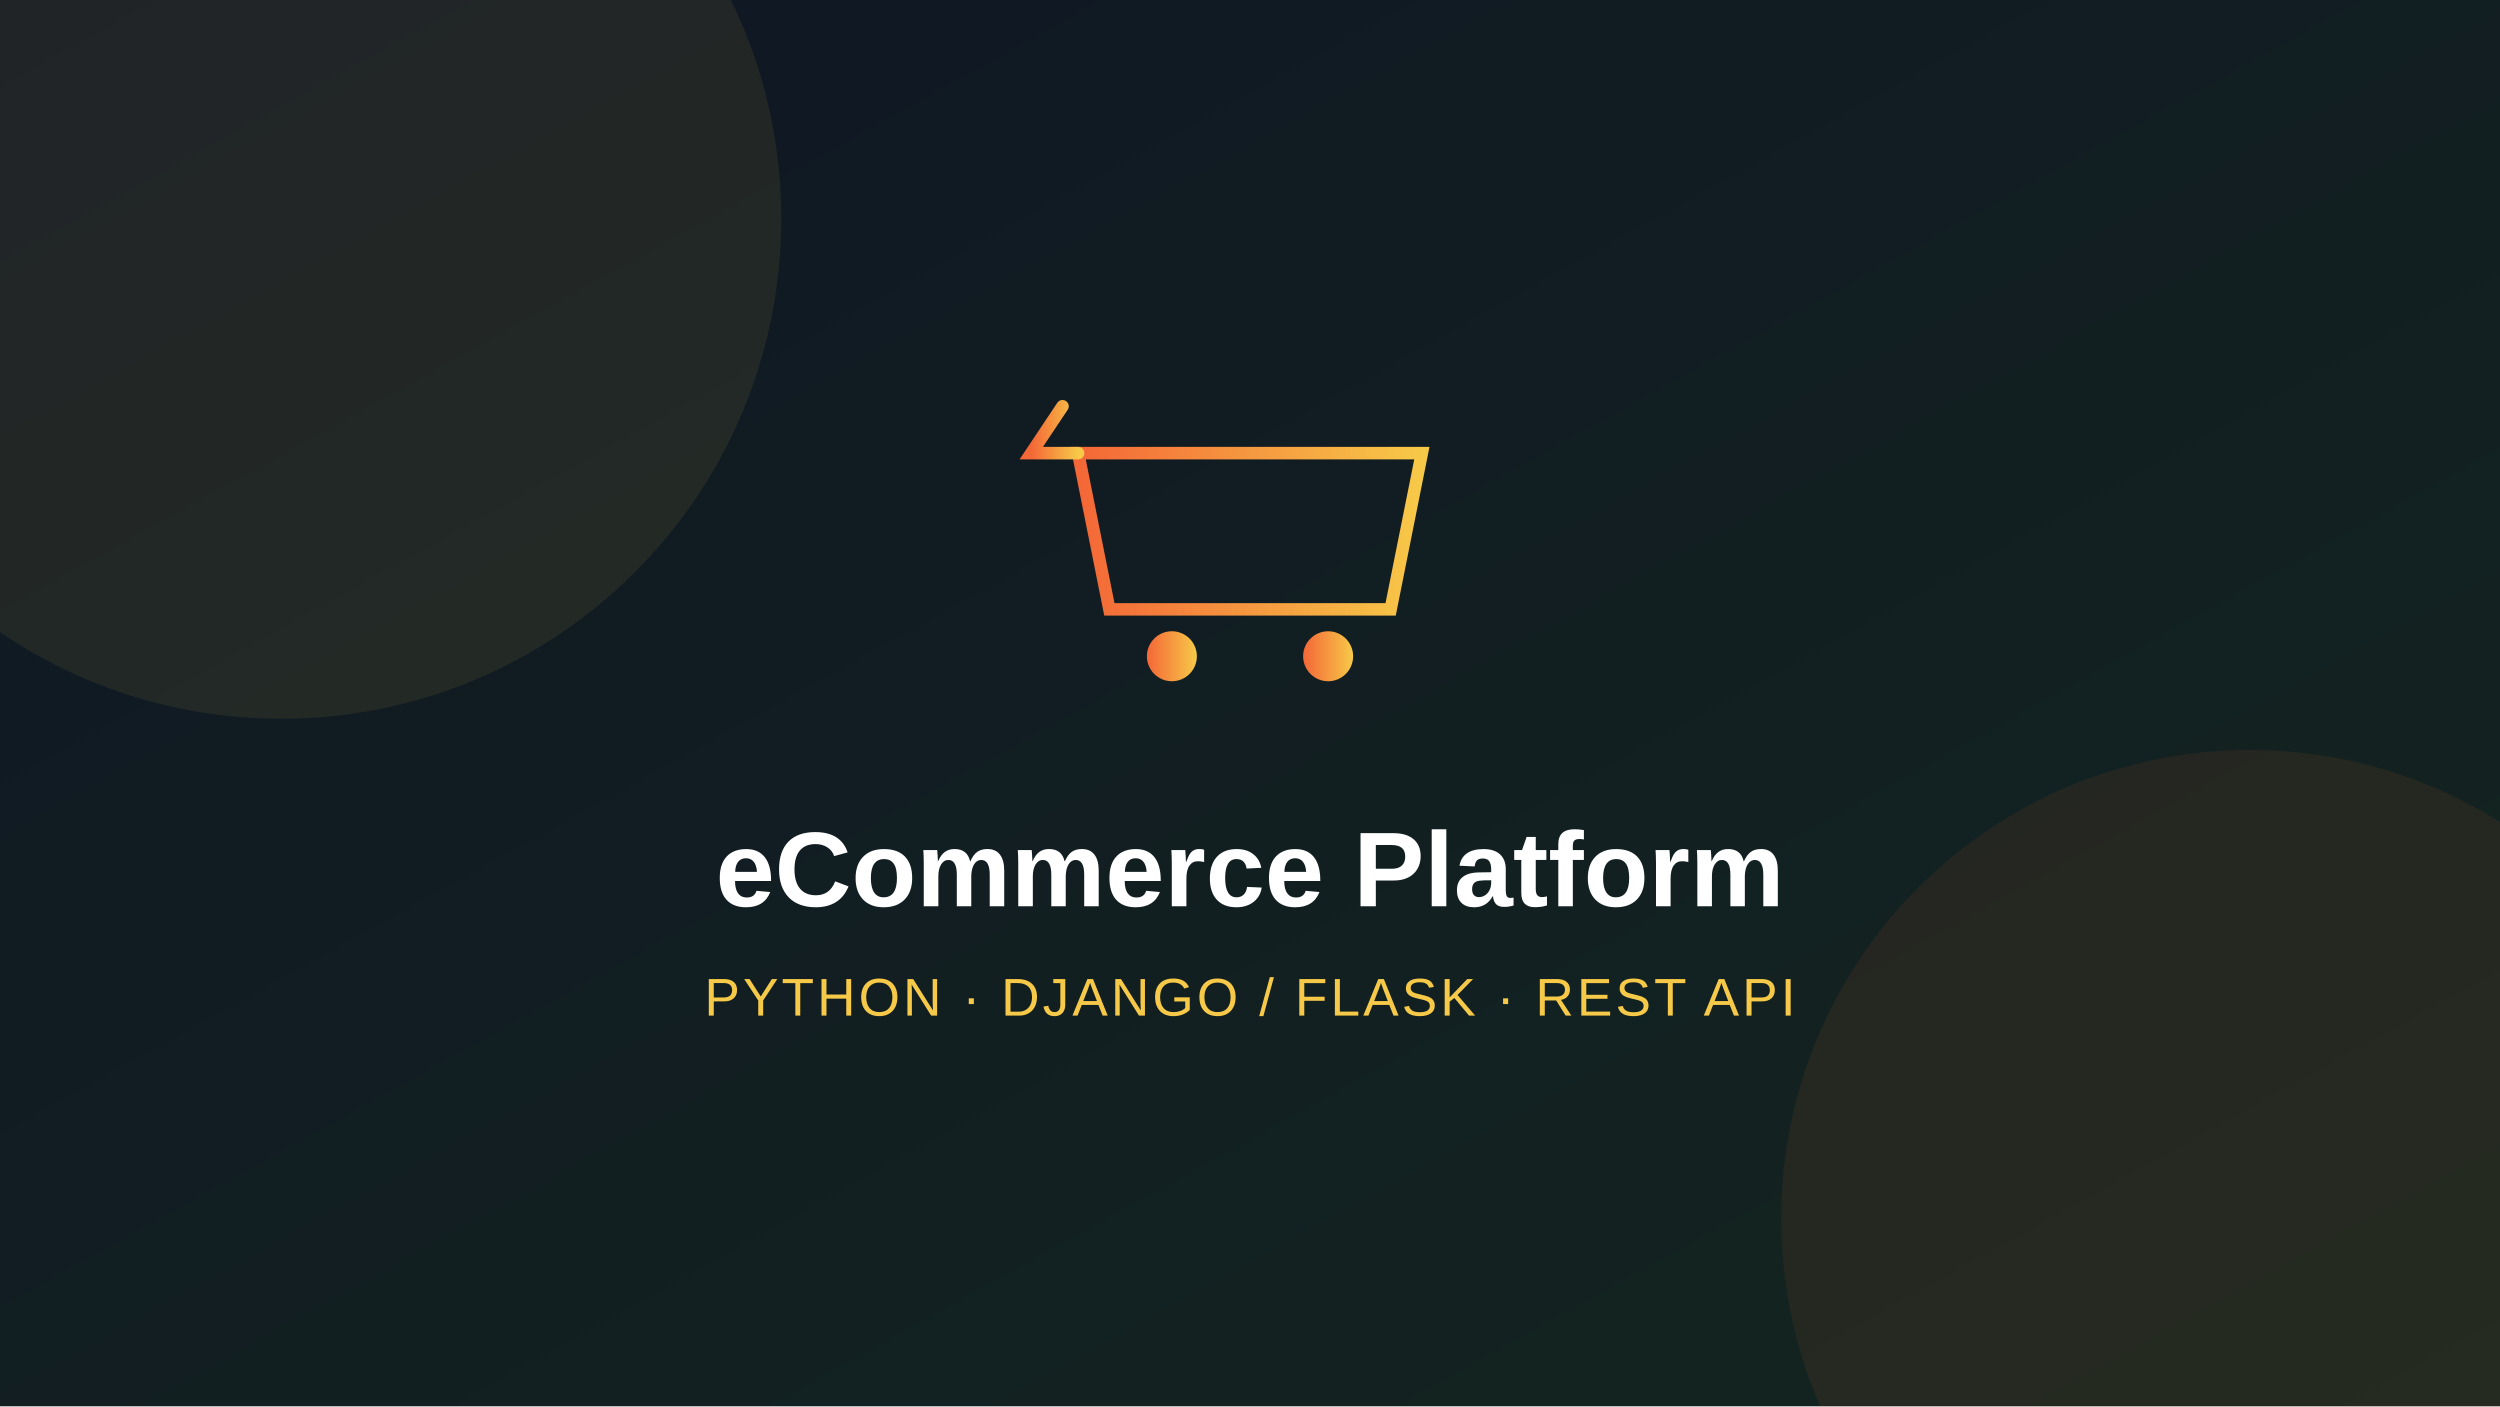
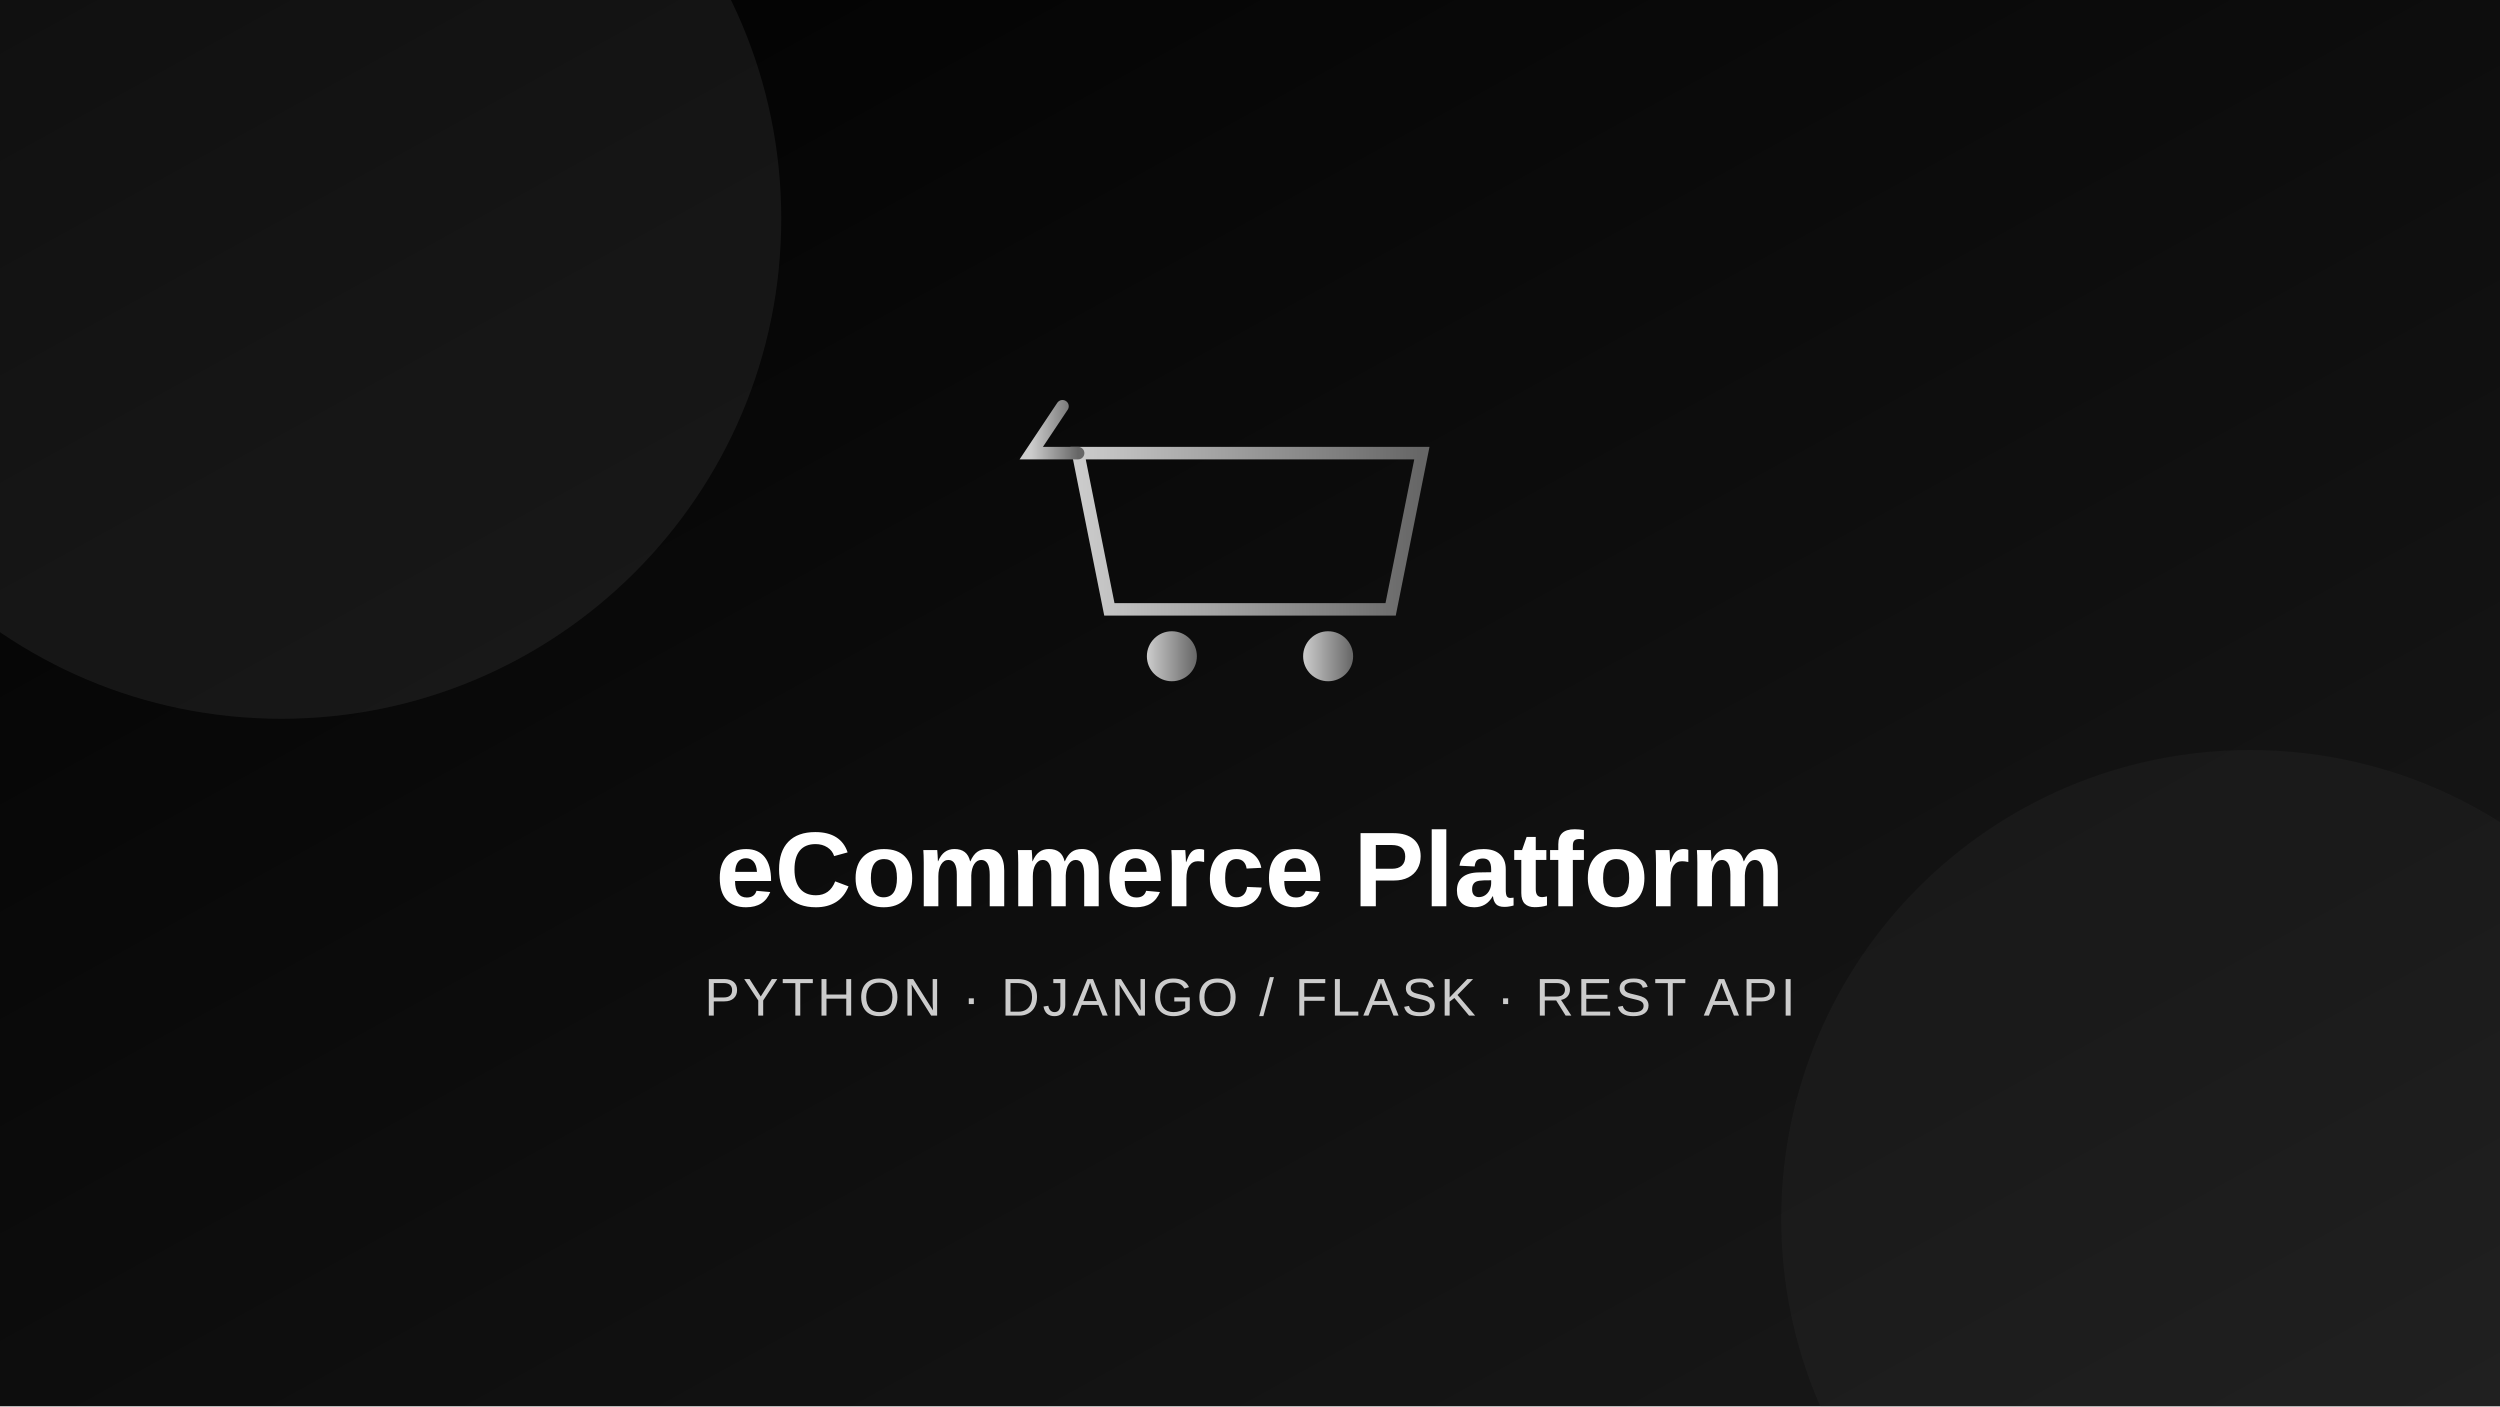
<svg xmlns="http://www.w3.org/2000/svg" width="800" height="450" viewBox="0 0 800 450">
  <defs>
    <linearGradient id="bg2" x1="0%" y1="0%" x2="100%" y2="100%">
-       <stop offset="0%" stop-color="#0F1624" />
-       <stop offset="100%" stop-color="#14261F" />
+       <stop offset="0%" stop-color="#000000" />
+       <stop offset="100%" stop-color="#1A1A1A" />
    </linearGradient>
    <linearGradient id="accent2" x1="0%" y1="0%" x2="100%" y2="0%">
-       <stop offset="0%" stop-color="#F46737" />
-       <stop offset="100%" stop-color="#F7C948" />
+       <stop offset="0%" stop-color="#CCCCCC" />
+       <stop offset="100%" stop-color="#666666" />
    </linearGradient>
  </defs>
  <rect width="800" height="450" fill="url(#bg2)" />
-   <circle cx="90" cy="70" r="160" fill="#F7C948" opacity="0.08" />
-   <circle cx="720" cy="390" r="150" fill="#F46737" opacity="0.08" />
+   <circle cx="90" cy="70" r="160" fill="#CCCCCC" opacity="0.08" />
+   <circle cx="720" cy="390" r="150" fill="#666666" opacity="0.08" />
  <g transform="translate(400,175)">
    <path d="M-55,-30 L55,-30 L45,20 L-45,20 Z" fill="none" stroke="url(#accent2)" stroke-width="4" />
    <path d="M-55,-30 L-70,-30 L-60,-45" fill="none" stroke="url(#accent2)" stroke-width="4" stroke-linecap="round" />
    <circle cx="-25" cy="35" r="8" fill="url(#accent2)" />
    <circle cx="25" cy="35" r="8" fill="url(#accent2)" />
  </g>
  <text x="400" y="290" font-family="Arial, sans-serif" font-size="34" font-weight="700" fill="#FFFFFF" text-anchor="middle">eCommerce Platform</text>
-   <text x="400" y="325" font-family="Arial, sans-serif" font-size="17" fill="#F7C948" text-anchor="middle" letter-spacing="1">PYTHON  ·  DJANGO / FLASK  ·  REST API</text>
+   <text x="400" y="325" font-family="Arial, sans-serif" font-size="17" fill="#CCCCCC" text-anchor="middle" letter-spacing="1">PYTHON  ·  DJANGO / FLASK  ·  REST API</text>
</svg>
